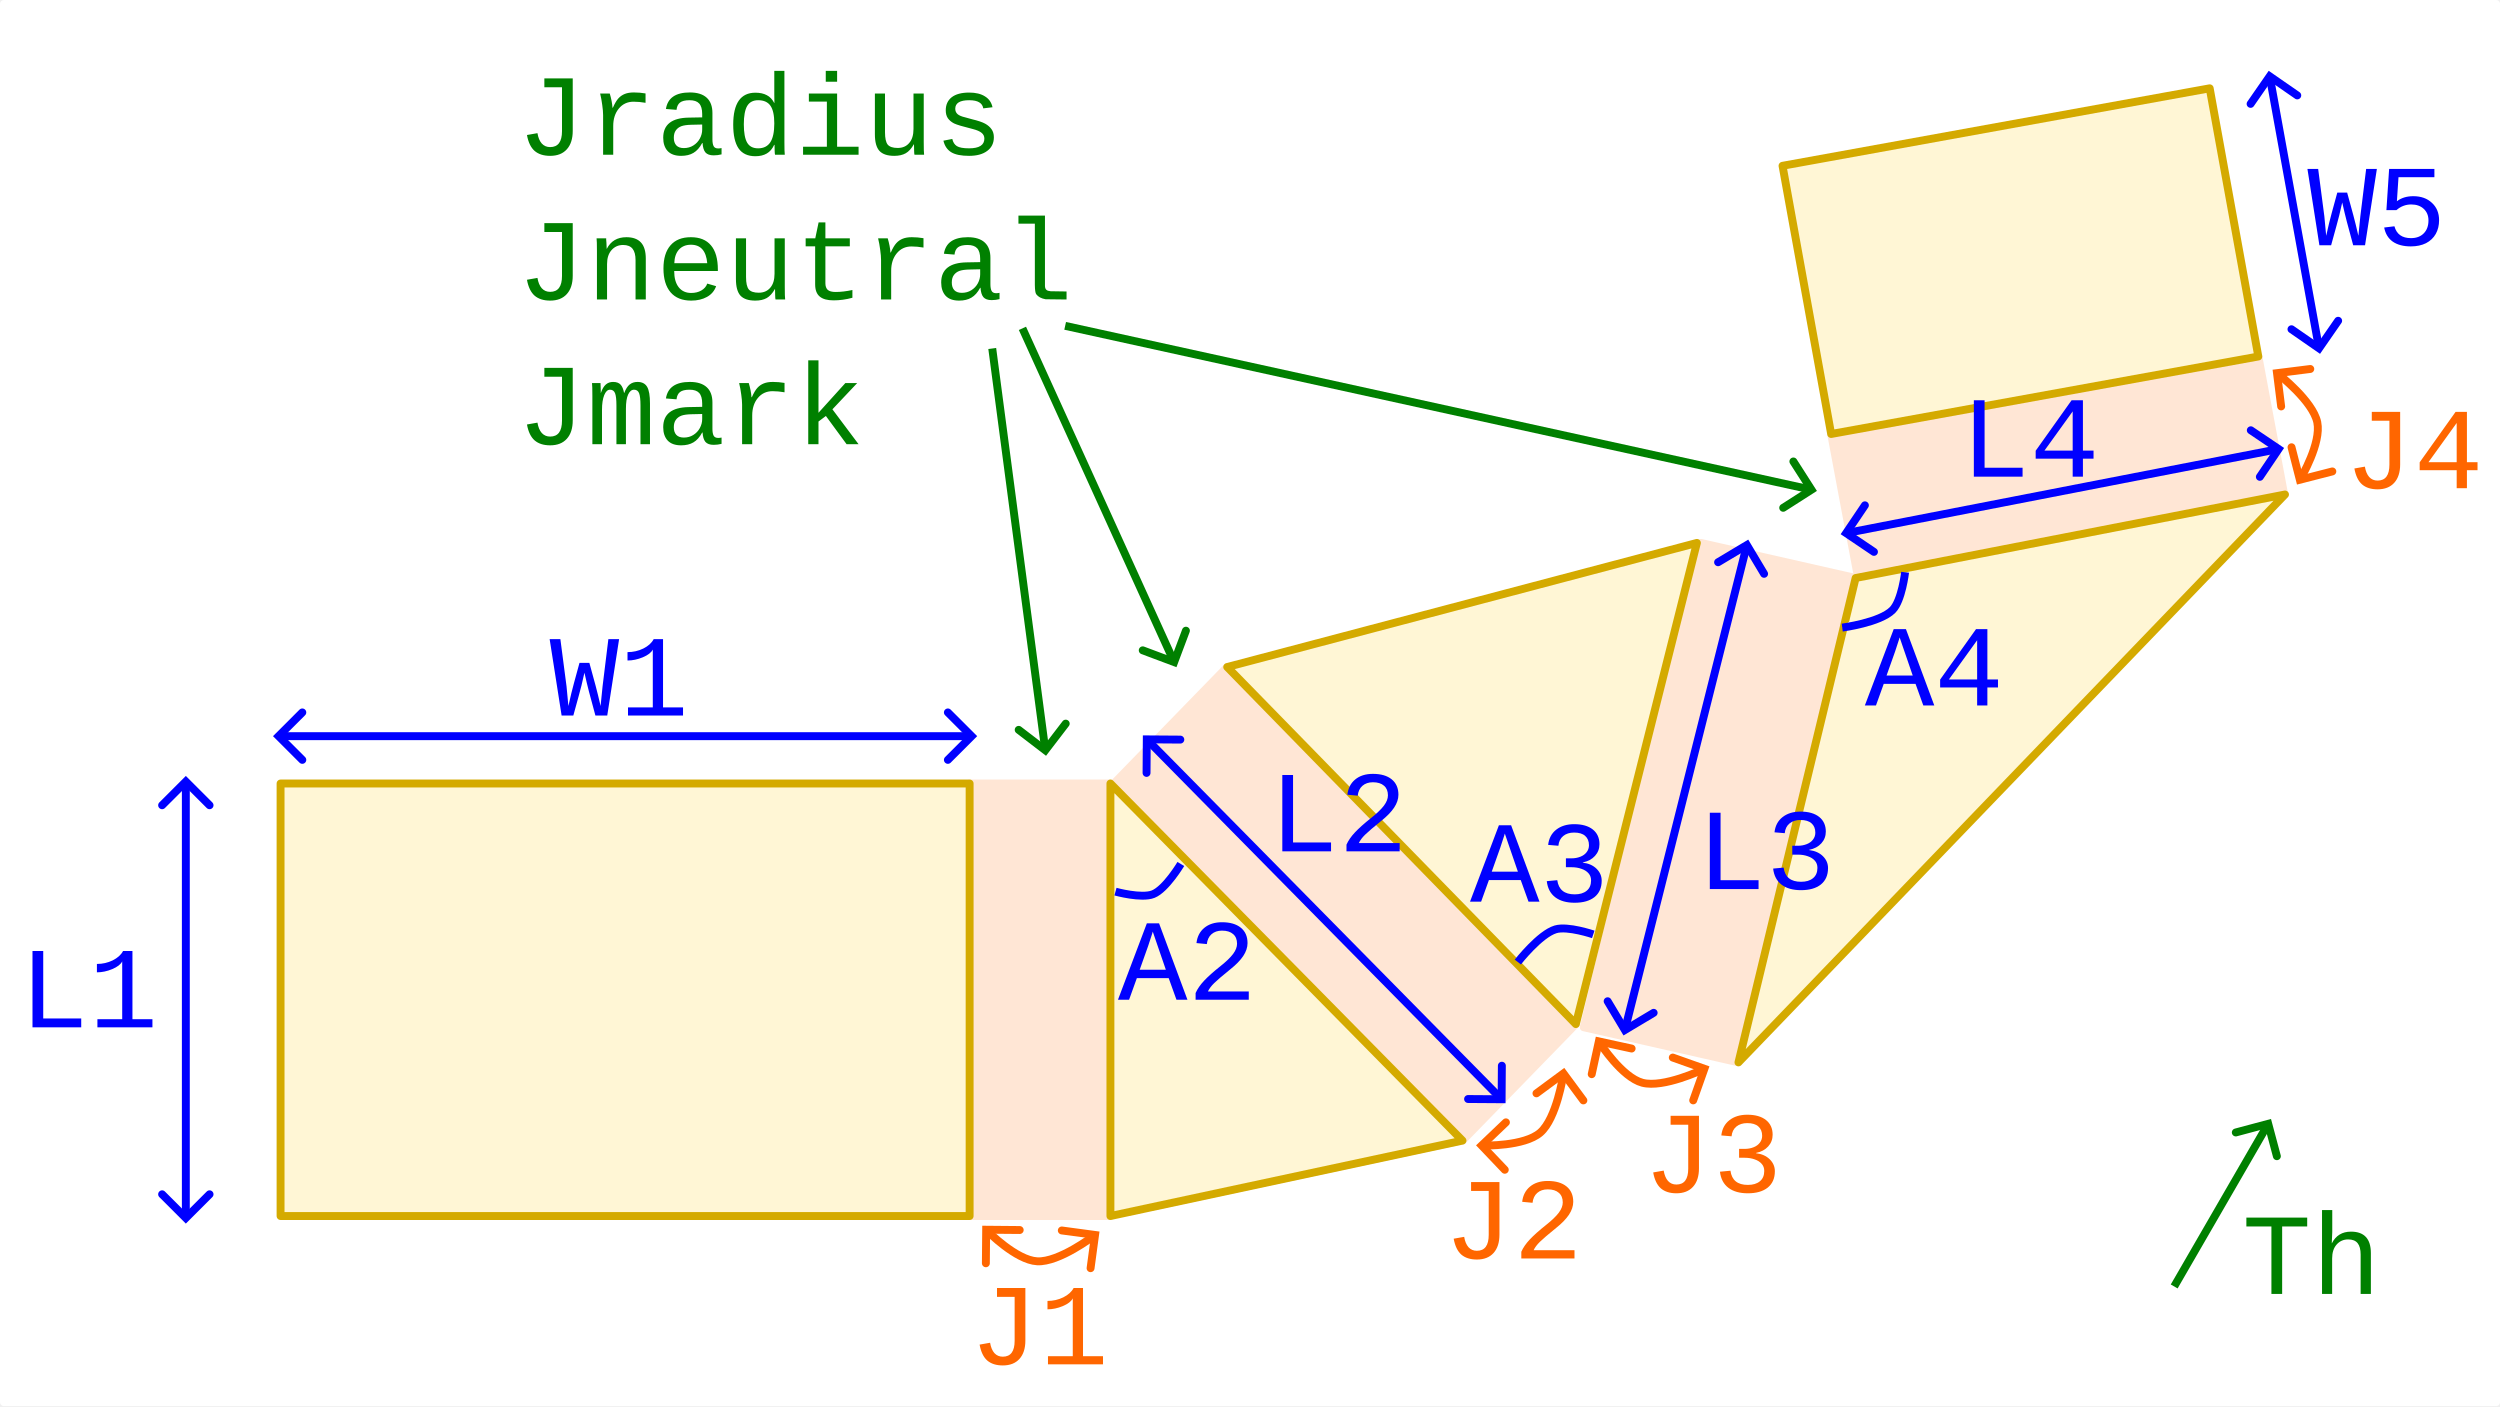
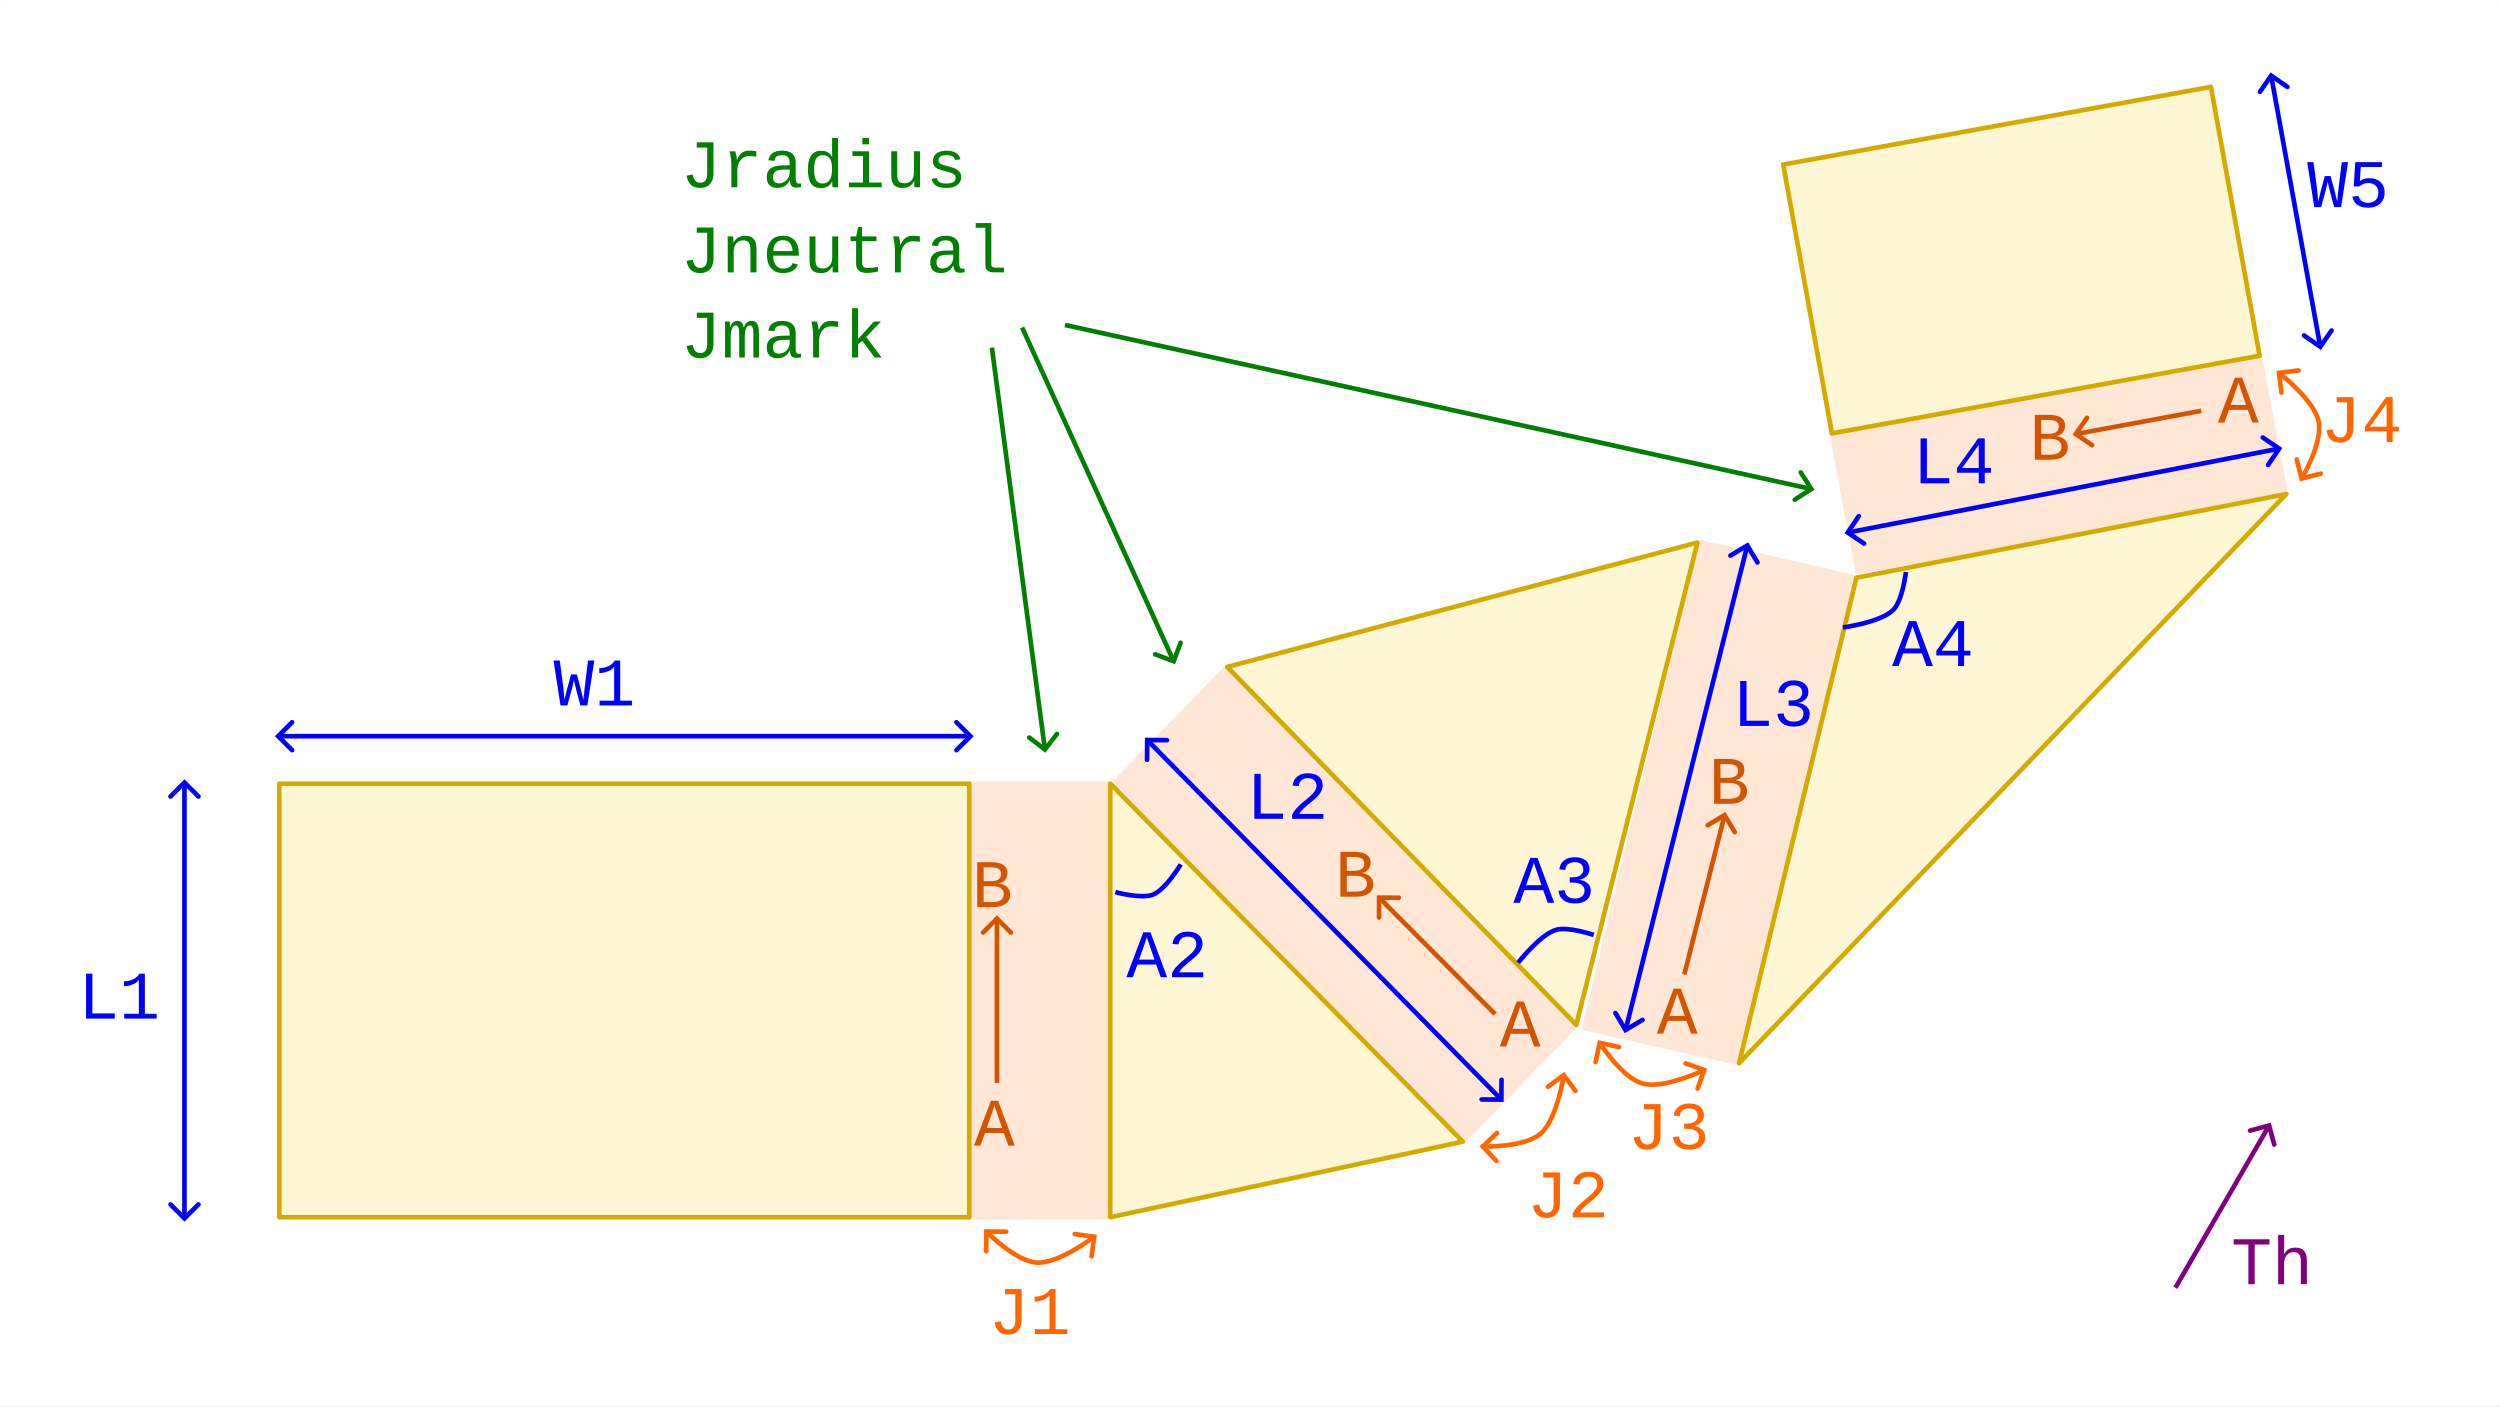
- <svg xmlns="http://www.w3.org/2000/svg" width="316.669" height="178.106" viewBox="0 0 83.785 47.124" version="1.1" id="svg1">
+ <svg xmlns="http://www.w3.org/2000/svg" width="538.304" height="302.761" viewBox="0 0 142.426 80.106" version="1.1" id="svg1">
  <defs id="defs1">
+     <rect x="350.471" y="400.024" width="40.092" height="37.39" id="rect26" />
+     <rect x="295.964" y="400.024" width="34.236" height="27.479" id="rect5" />
    <rect x="161.816" y="322.677" width="37.906" height="33.128" id="rect4" />
    <rect x="130.6" y="183.795" width="99.383" height="65.937" id="rect11" />
    <rect x="333.188" y="299.105" width="31.854" height="25.801" id="rect3" />
    <rect x="109.576" y="123.91" width="32.172" height="26.757" id="rect24" />
    <rect x="186.662" y="158.312" width="36.632" height="30.579" id="rect23" />
    <rect x="138.563" y="151.304" width="34.083" height="27.713" id="rect22" />
    <rect x="194.307" y="194.625" width="30.261" height="25.164" id="rect21" />
    <rect x="186.025" y="161.179" width="24.846" height="23.253" id="rect20" />
    <rect x="140.156" y="181.884" width="27.394" height="23.89" id="rect19" />
    <rect x="84.093" y="170.735" width="25.483" height="20.386" id="rect18" />
    <rect x="90.146" y="199.085" width="40.135" height="23.253" id="rect17" />
    <rect x="27.394" y="268.526" width="26.757" height="24.209" id="rect16" />
    <marker style="overflow:visible" id="marker9" refX="0" refY="0" orient="auto-start-reverse" markerWidth="1" markerHeight="1" viewBox="0 0 1 1" preserveAspectRatio="xMidYMid">
      <path style="fill:none;stroke:context-stroke;stroke-width:1;stroke-linecap:round" d="M 3,-3 0,0 3,3" transform="rotate(180,0.125,0)" id="path9" />
    </marker>
    <marker style="overflow:visible" id="marker8" refX="0" refY="0" orient="auto-start-reverse" markerWidth="1" markerHeight="1" viewBox="0 0 1 1" preserveAspectRatio="xMidYMid">
      <path style="fill:none;stroke:context-stroke;stroke-width:1;stroke-linecap:round" d="M 3,-3 0,0 3,3" transform="rotate(180,0.125,0)" id="path8" />
    </marker>
    <marker style="overflow:visible" id="ArrowWideRounded" refX="0" refY="0" orient="auto-start-reverse" markerWidth="1" markerHeight="1" viewBox="0 0 1 1" preserveAspectRatio="xMidYMid">
      <path style="fill:none;stroke:context-stroke;stroke-width:1;stroke-linecap:round" d="M 3,-3 0,0 3,3" transform="rotate(180,0.125,0)" id="path7" />
    </marker>
    <marker style="overflow:visible" id="marker8-7" refX="0" refY="0" orient="auto-start-reverse" markerWidth="1" markerHeight="1" viewBox="0 0 1 1" preserveAspectRatio="xMidYMid">
      <path style="fill:none;stroke:context-stroke;stroke-width:1;stroke-linecap:round" d="M 3,-3 0,0 3,3" transform="rotate(180,0.125,0)" id="path8-5" />
    </marker>
    <marker style="overflow:visible" id="marker8-7-1" refX="0" refY="0" orient="auto-start-reverse" markerWidth="1" markerHeight="1" viewBox="0 0 1 1" preserveAspectRatio="xMidYMid">
      <path style="fill:none;stroke:context-stroke;stroke-width:1;stroke-linecap:round" d="M 3,-3 0,0 3,3" transform="rotate(180,0.125,0)" id="path8-5-2" />
    </marker>
    <marker style="overflow:visible" id="marker8-7-0" refX="0" refY="0" orient="auto-start-reverse" markerWidth="1" markerHeight="1" viewBox="0 0 1 1" preserveAspectRatio="xMidYMid">
      <path style="fill:none;stroke:context-stroke;stroke-width:1;stroke-linecap:round" d="M 3,-3 0,0 3,3" transform="rotate(180,0.125,0)" id="path8-5-6" />
    </marker>
    <rect x="161.816" y="322.677" width="37.906" height="33.128" id="rect4-9" />
    <rect x="161.816" y="322.677" width="37.906" height="33.128" id="rect4-7" />
    <rect x="161.816" y="322.677" width="37.906" height="33.128" id="rect4-97" />
+     <marker style="overflow:visible" id="marker9-7" refX="0" refY="0" orient="auto-start-reverse" markerWidth="1" markerHeight="1" viewBox="0 0 1 1" preserveAspectRatio="xMidYMid">
+       <path style="fill:none;stroke:context-stroke;stroke-width:1;stroke-linecap:round" d="M 3,-3 0,0 3,3" transform="rotate(180,0.125,0)" id="path9-5" />
+     </marker>
+     <rect x="295.964" y="400.024" width="34.236" height="27.479" id="rect5-9" />
+     <rect x="350.471" y="400.024" width="40.092" height="37.39" id="rect26-9" />
+     <marker style="overflow:visible" id="marker9-7-6" refX="0" refY="0" orient="auto-start-reverse" markerWidth="1" markerHeight="1" viewBox="0 0 1 1" preserveAspectRatio="xMidYMid">
+       <path style="fill:none;stroke:context-stroke;stroke-width:1;stroke-linecap:round" d="M 3,-3 0,0 3,3" transform="rotate(180,0.125,0)" id="path9-5-1" />
+     </marker>
+     <rect x="295.964" y="400.024" width="34.236" height="27.479" id="rect5-9-0" />
+     <rect x="350.471" y="400.024" width="40.092" height="37.39" id="rect26-9-2" />
+     <marker style="overflow:visible" id="marker9-7-6-6" refX="0" refY="0" orient="auto-start-reverse" markerWidth="1" markerHeight="1" viewBox="0 0 1 1" preserveAspectRatio="xMidYMid">
+       <path style="fill:none;stroke:context-stroke;stroke-width:1;stroke-linecap:round" d="M 3,-3 0,0 3,3" transform="rotate(180,0.125,0)" id="path9-5-1-1" />
+     </marker>
+     <rect x="295.964" y="400.024" width="34.236" height="27.479" id="rect5-9-0-9" />
+     <rect x="350.471" y="400.024" width="40.092" height="37.39" id="rect26-9-2-0" />
  </defs>
-   <g id="layer1" transform="translate(-11.49824,-41.16452)">
-     <rect style="fill:#ffffff;stroke:#ffffff;stroke-width:0.265;stroke-linejoin:round;stroke-dasharray:none" id="rect25" width="83.521" height="46.859" x="11.631" y="41.297" />
-     <rect style="fill:#ffe6d5;stroke:#ffe6d5;stroke-width:0.265;stroke-linejoin:round" id="rect2-5-2-6-9" width="4.712" height="14.551" x="67.835" y="-75.924" transform="matrix(0.1840126,0.9829239,-0.9839086,0.1786724,0,0)" />
-     <rect style="fill:#ffe6d5;stroke:#ffe6d5;stroke-width:0.265;stroke-linejoin:round" id="rect2-5-2-6" width="5.317" height="16.701" x="80.55" y="42.739" transform="matrix(0.9752233,0.2212227,-0.2351771,0.9719525,0,0)" />
-     <rect style="fill:#ffe6d5;stroke:#ffe6d5;stroke-width:0.265;stroke-linejoin:round" id="rect2-5-2" width="5.448" height="16.725" x="-12.17" y="82.041" transform="matrix(0.6972995,-0.7167799,0.6986096,0.7155031,0,0)" />
-     <rect style="fill:#ffe6d5;stroke:#ffe6d5;stroke-width:0.265;stroke-linejoin:round" id="rect2-5" width="4.72" height="14.496" x="43.994" y="67.423" />
-     <rect style="fill:#fff6d5;stroke:#d4aa00;stroke-width:0.265;stroke-linejoin:round" id="rect2" width="23.093" height="14.496" x="20.901" y="67.423" />
-     <path style="fill:#fff6d5;stroke:#d4aa00;stroke-width:0.265;stroke-linejoin:round" d="M 48.713,67.423 V 81.919 l 11.799,-2.528 z" id="path2" />
-     <path style="fill:#fff6d5;stroke:#d4aa00;stroke-width:0.265;stroke-linejoin:round" d="m 52.627,63.519 11.684,11.967 4.057,-16.126 z" id="path2-7" />
-     <path style="fill:#fff6d5;stroke:#d4aa00;stroke-width:0.265;stroke-linejoin:round" d="M 73.688,60.536 69.761,76.769 88.078,57.737 Z" id="path2-7-6" />
-     <rect style="fill:#fff6d5;stroke:#d4aa00;stroke-width:0.265;stroke-linejoin:round" id="rect2-3" width="14.55" height="9.135" x="61.759" y="58.685" transform="matrix(0.9839444,-0.1784754,0.1784178,0.9839548,0,0)" />
-     <path style="fill:#fff6d5;stroke:#0000ff;stroke-width:0.265;stroke-linejoin:round;stroke-dasharray:none;marker-start:url(#ArrowWideRounded);marker-end:url(#marker9)" d="M 17.726,67.423 V 81.919" id="path1" />
-     <path style="fill:#fff6d5;stroke:#0000ff;stroke-width:0.265;stroke-linejoin:round;stroke-dasharray:none;marker-start:url(#ArrowWideRounded);marker-end:url(#marker8)" d="M 20.901,65.836 H 43.994" id="path6" />
-     <path style="fill:#fff6d5;stroke:#0000ff;stroke-width:0.265;stroke-linejoin:round;stroke-dasharray:none;marker-start:url(#marker8);marker-end:url(#marker8)" d="M 49.978,65.991 61.777,77.958" id="path10" />
-     <path style="fill:#fff6d5;stroke:#0000ff;stroke-width:0.265;stroke-linejoin:round;stroke-dasharray:none" d="m 48.882,71.047 c 0,0 0.872,0.241 1.264,0.084 0.425,-0.17 0.927,-1.011 0.927,-1.011" id="path11" />
-     <path style="fill:#fff6d5;stroke:#0000ff;stroke-width:0.265;stroke-linejoin:round;stroke-dasharray:none;marker-start:url(#marker8);marker-end:url(#marker8)" d="m 65.97,75.621 4.057,-16.126" id="path12" />
-     <path style="fill:#fff6d5;stroke:#0000ff;stroke-width:0.265;stroke-linejoin:round;stroke-dasharray:none" d="m 62.367,73.407 c 0,0 0.73,-0.936 1.264,-1.096 0.407,-0.122 1.264,0.169 1.264,0.169" id="path13" />
-     <path style="fill:#fff6d5;stroke:#0000ff;stroke-width:0.265;stroke-linejoin:round;stroke-dasharray:none;marker-start:url(#marker8);marker-end:url(#marker8)" d="M 73.435,59.019 87.799,56.226" id="path14" />
-     <path style="fill:#fff6d5;stroke:#0000ff;stroke-width:0.265;stroke-linejoin:round;stroke-dasharray:none" d="m 73.239,62.198 c 0,0 1.268,-0.166 1.686,-0.59 0.312,-0.316 0.421,-1.264 0.421,-1.264" id="path15" />
-     <path style="fill:#fff6d5;stroke:#0000ff;stroke-width:0.265;stroke-linejoin:round;stroke-dasharray:none;marker-start:url(#marker8);marker-end:url(#marker8)" d="m 87.577,43.787 1.63,8.987" id="path16" />
-     <text xml:space="preserve" transform="matrix(0.2645833,0,0,0.2645833,4.888195,1.09563)" id="text16" style="font-size:14.667px;line-height:normal;font-family:'Liberation Mono';-inkscape-font-specification:'Liberation Mono';text-decoration-color:#000000;white-space:pre;shape-inside:url(#rect16);fill:#0000ff;stroke-width:1;-inkscape-stroke:none;stop-color:#000000">
+   <g id="layer1" transform="translate(-8.160955,-21.37918)">
+     <rect style="fill:#ffffff;stroke:#ffffff;stroke-width:0.265;stroke-linejoin:round;stroke-dasharray:none" id="rect25" width="142.162" height="79.841" x="8.293" y="21.511" />
+     <rect style="fill:#ffe6d5;stroke:#ffe6d5;stroke-width:0.265;stroke-linejoin:round" id="rect2-5-2-6-9" width="8.028" height="24.768" x="65.455" y="-126.908" transform="matrix(0.1838316,0.9829578,-0.9838766,0.1788486,0,0)" />
+     <rect style="fill:#ffe6d5;stroke:#ffe6d5;stroke-width:0.265;stroke-linejoin:round" id="rect2-5-2-6" width="9.051" height="28.454" x="114.451" y="27.72" transform="matrix(0.9751747,0.2214371,-0.2349509,0.9720072,0,0)" />
+     <rect style="fill:#ffe6d5;stroke:#ffe6d5;stroke-width:0.265;stroke-linejoin:round" id="rect2-5-2" width="9.279" height="28.483" x="5.159" y="97.405" transform="matrix(0.6969345,-0.7171348,0.6982451,0.7158587,0,0)" />
+     <rect style="fill:#ffe6d5;stroke:#ffe6d5;stroke-width:0.265;stroke-linejoin:round" id="rect2-5" width="8.033" height="24.699" x="63.379" y="66.027" />
+     <rect style="fill:#fff6d5;stroke:#d4aa00;stroke-width:0.265;stroke-linejoin:round" id="rect2" width="39.306" height="24.699" x="24.073" y="66.027" />
+     <path style="fill:#fff6d5;stroke:#d4aa00;stroke-width:0.265;stroke-linejoin:round" d="M 71.412,66.027 V 90.726 L 91.496,86.418 Z" id="path2" />
+     <path style="fill:#fff6d5;stroke:#d4aa00;stroke-width:0.265;stroke-linejoin:round" d="M 78.074,59.374 97.962,79.764 104.867,52.288 Z" id="path2-7" />
+     <path style="fill:#fff6d5;stroke:#d4aa00;stroke-width:0.265;stroke-linejoin:round" d="M 113.923,54.292 107.237,81.95 138.416,49.524 Z" id="path2-7-6" />
+     <rect style="fill:#fff6d5;stroke:#d4aa00;stroke-width:0.265;stroke-linejoin:round" id="rect2-3" width="24.767" height="15.565" x="102.512" y="49.866" transform="matrix(0.9839124,-0.1786515,0.1782419,0.9839867,0,0)" />
+     <path style="fill:#fff6d5;stroke:#0000ff;stroke-width:0.265;stroke-linejoin:round;stroke-dasharray:none;marker-start:url(#ArrowWideRounded);marker-end:url(#marker9)" d="M 18.669,66.027 V 90.726" id="path1" />
+     <path style="fill:#fff6d5;stroke:#0000ff;stroke-width:0.265;stroke-linejoin:round;stroke-dasharray:none;marker-start:url(#ArrowWideRounded);marker-end:url(#marker8)" d="M 24.073,63.322 H 63.379" id="path6" />
+     <path style="fill:#fff6d5;stroke:#0000ff;stroke-width:0.265;stroke-linejoin:round;stroke-dasharray:none;marker-start:url(#marker8);marker-end:url(#marker8)" d="M 73.564,63.586 93.648,83.977" id="path10" />
+     <path style="fill:#fff6d5;stroke:#0000ff;stroke-width:0.265;stroke-linejoin:round;stroke-dasharray:none" d="m 71.699,72.202 c 0,0 1.485,0.411 2.152,0.144 0.723,-0.29 1.578,-1.723 1.578,-1.723" id="path11" />
+     <path style="fill:#fff6d5;stroke:#0000ff;stroke-width:0.265;stroke-linejoin:round;stroke-dasharray:none;marker-start:url(#marker8);marker-end:url(#marker8)" d="M 100.786,79.995 107.691,52.519" id="path12" />
+     <path style="fill:#fff6d5;stroke:#0000ff;stroke-width:0.265;stroke-linejoin:round;stroke-dasharray:none" d="m 94.652,76.223 c 0,0 1.242,-1.594 2.152,-1.867 0.693,-0.208 2.152,0.287 2.152,0.287" id="path13" />
+     <path style="fill:#fff6d5;stroke:#0000ff;stroke-width:0.265;stroke-linejoin:round;stroke-dasharray:none;marker-start:url(#marker8);marker-end:url(#marker8)" d="m 113.492,51.707 24.448,-4.759" id="path14" />
+     <path style="fill:#fff6d5;stroke:#0000ff;stroke-width:0.265;stroke-linejoin:round;stroke-dasharray:none" d="m 113.157,57.124 c 0,0 2.158,-0.283 2.869,-1.005 0.531,-0.539 0.717,-2.154 0.717,-2.154" id="path15" />
+     <path style="fill:#fff6d5;stroke:#0000ff;stroke-width:0.265;stroke-linejoin:round;stroke-dasharray:none;marker-start:url(#marker8);marker-end:url(#marker8)" d="m 137.563,25.755 2.774,15.313" id="path16" />
+     <text xml:space="preserve" transform="matrix(0.2645833,0,0,0.2645833,5.36495,4.909673)" id="text16" style="font-size:14.667px;line-height:normal;font-family:'Liberation Mono';-inkscape-font-specification:'Liberation Mono';text-decoration-color:#000000;white-space:pre;shape-inside:url(#rect16);display:inline;fill:#0000ff;stroke-width:1;-inkscape-stroke:none;stop-color:#000000">
      <tspan x="27.395" y="281.575" id="tspan2">L1</tspan>
    </text>
-     <text xml:space="preserve" transform="matrix(0.2645833,0,0,0.2645833,6.068105,9.017878)" id="text17" style="font-size:14.667px;line-height:normal;font-family:'Liberation Mono';-inkscape-font-specification:'Liberation Mono';text-decoration-color:#000000;white-space:pre;shape-inside:url(#rect17);fill:#0000ff;stroke-width:1;-inkscape-stroke:none;stop-color:#000000">
+     <text xml:space="preserve" transform="matrix(0.2645833,0,0,0.2645833,15.84159,5.442213)" id="text17" style="font-size:14.667px;line-height:normal;font-family:'Liberation Mono';-inkscape-font-specification:'Liberation Mono';text-decoration-color:#000000;white-space:pre;shape-inside:url(#rect17);display:inline;fill:#0000ff;stroke-width:1;-inkscape-stroke:none;stop-color:#000000">
      <tspan x="90.146" y="212.134" id="tspan3">W1</tspan>
    </text>
-     <text xml:space="preserve" transform="matrix(0.2645833,0,0,0.2645833,26.71652,26.04228)" id="text18" style="font-size:14.667px;line-height:normal;font-family:'Liberation Mono';-inkscape-font-specification:'Liberation Mono';text-decoration-color:#000000;white-space:pre;shape-inside:url(#rect18);fill:#0000ff;stroke-width:1;-inkscape-stroke:none;stop-color:#000000">
-       <tspan x="84.094" y="183.784" id="tspan5">A2</tspan>
+     <text xml:space="preserve" transform="matrix(0.2645833,0,0,0.2645833,50.07753,28.42606)" id="text18" style="font-size:14.667px;line-height:normal;font-family:'Liberation Mono';-inkscape-font-specification:'Liberation Mono';text-decoration-color:#000000;white-space:pre;shape-inside:url(#rect18);display:inline;fill:#0000ff;stroke-width:1;-inkscape-stroke:none;stop-color:#000000">
+       <tspan x="84.094" y="183.784" id="tspan4">A2</tspan>
    </text>
-     <text xml:space="preserve" transform="matrix(0.2645833,0,0,0.2645833,16.94012,18.12004)" id="text19" style="font-size:14.667px;line-height:normal;font-family:'Liberation Mono';-inkscape-font-specification:'Liberation Mono';text-decoration-color:#000000;white-space:pre;shape-inside:url(#rect19);fill:#0000ff;stroke-width:1;-inkscape-stroke:none;stop-color:#000000">
-       <tspan x="140.156" y="194.935" id="tspan6">L2</tspan>
+     <text xml:space="preserve" transform="matrix(0.2645833,0,0,0.2645833,42.08897,16.45139)" id="text19" style="font-size:14.667px;line-height:normal;font-family:'Liberation Mono';-inkscape-font-specification:'Liberation Mono';text-decoration-color:#000000;white-space:pre;shape-inside:url(#rect19);display:inline;fill:#0000ff;stroke-width:1;-inkscape-stroke:none;stop-color:#000000">
+       <tspan x="140.156" y="194.935" id="tspan5">L2</tspan>
    </text>
-     <text xml:space="preserve" transform="matrix(0.2645833,0,0,0.2645833,11.54626,25.28377)" id="text20" style="font-size:14.667px;line-height:normal;font-family:'Liberation Mono';-inkscape-font-specification:'Liberation Mono';text-decoration-color:#000000;white-space:pre;shape-inside:url(#rect20);fill:#0000ff;stroke-width:1;-inkscape-stroke:none;stop-color:#000000">
-       <tspan x="186.025" y="174.23" id="tspan7">A3</tspan>
+     <text xml:space="preserve" transform="matrix(0.2645833,0,0,0.2645833,45.15751,26.71403)" id="text20" style="font-size:14.667px;line-height:normal;font-family:'Liberation Mono';-inkscape-font-specification:'Liberation Mono';text-decoration-color:#000000;white-space:pre;shape-inside:url(#rect20);display:inline;fill:#0000ff;stroke-width:1;-inkscape-stroke:none;stop-color:#000000">
+       <tspan x="186.025" y="174.23" id="tspan6">A3</tspan>
    </text>
-     <text xml:space="preserve" transform="matrix(0.2645833,0,0,0.2645833,16.94012,16.01305)" id="text21" style="font-size:14.667px;line-height:normal;font-family:'Liberation Mono';-inkscape-font-specification:'Liberation Mono';text-decoration-color:#000000;white-space:pre;shape-inside:url(#rect21);fill:#0000ff;stroke-width:1;-inkscape-stroke:none;stop-color:#000000">
-       <tspan x="194.307" y="207.675" id="tspan8">L3</tspan>
+     <text xml:space="preserve" transform="matrix(0.2645833,0,0,0.2645833,55.43812,7.789025)" id="text21" style="font-size:14.667px;line-height:normal;font-family:'Liberation Mono';-inkscape-font-specification:'Liberation Mono';text-decoration-color:#000000;white-space:pre;shape-inside:url(#rect21);display:inline;fill:#0000ff;stroke-width:1;-inkscape-stroke:none;stop-color:#000000">
+       <tspan x="194.307" y="207.675" id="tspan7">L3</tspan>
    </text>
-     <text xml:space="preserve" transform="matrix(0.2645833,0,0,0.2645833,37.3357,21.32265)" id="text22" style="font-size:14.667px;line-height:normal;font-family:'Liberation Mono';-inkscape-font-specification:'Liberation Mono';text-decoration-color:#000000;white-space:pre;shape-inside:url(#rect22);fill:#0000ff;stroke-width:1;-inkscape-stroke:none;stop-color:#000000">
-       <tspan x="138.562" y="164.355" id="tspan9">A4</tspan>
+     <text xml:space="preserve" transform="matrix(0.2645833,0,0,0.2645833,79.29017,15.83996)" id="text22" style="font-size:14.667px;line-height:normal;font-family:'Liberation Mono';-inkscape-font-specification:'Liberation Mono';text-decoration-color:#000000;white-space:pre;shape-inside:url(#rect22);display:inline;fill:#0000ff;stroke-width:1;-inkscape-stroke:none;stop-color:#000000">
+       <tspan x="138.562" y="164.355" id="tspan8">A4</tspan>
    </text>
-     <text xml:space="preserve" transform="matrix(0.2645833,0,0,0.2645833,27.81215,11.79909)" id="text23" style="font-size:14.667px;line-height:normal;font-family:'Liberation Mono';-inkscape-font-specification:'Liberation Mono';text-decoration-color:#000000;white-space:pre;shape-inside:url(#rect23);fill:#0000ff;stroke-width:1;-inkscape-stroke:none;stop-color:#000000">
-       <tspan x="186.662" y="171.363" id="tspan10">L4</tspan>
+     <text xml:space="preserve" transform="matrix(0.2645833,0,0,0.2645833,67.7404,3.575062)" id="text23" style="font-size:14.667px;line-height:normal;font-family:'Liberation Mono';-inkscape-font-specification:'Liberation Mono';text-decoration-color:#000000;white-space:pre;shape-inside:url(#rect23);display:inline;fill:#0000ff;stroke-width:1;-inkscape-stroke:none;stop-color:#000000">
+       <tspan x="186.662" y="171.363" id="tspan9">L4</tspan>
    </text>
-     <text xml:space="preserve" transform="matrix(0.2645833,0,0,0.2645833,59.83825,13.14756)" id="text24" style="font-size:14.667px;line-height:normal;font-family:'Liberation Mono';-inkscape-font-specification:'Liberation Mono';text-decoration-color:#000000;white-space:pre;shape-inside:url(#rect24);fill:#0000ff;stroke-width:1;-inkscape-stroke:none;stop-color:#000000">
-       <tspan x="109.576" y="136.96" id="tspan11">W5</tspan>
+     <text xml:space="preserve" transform="matrix(0.2645833,0,0,0.2645833,110.6127,-3.062121)" id="text24" style="font-size:14.667px;line-height:normal;font-family:'Liberation Mono';-inkscape-font-specification:'Liberation Mono';text-decoration-color:#000000;white-space:pre;shape-inside:url(#rect24);display:inline;fill:#0000ff;stroke-width:1;-inkscape-stroke:none;stop-color:#000000">
+       <tspan x="109.576" y="136.96" id="tspan10">W5</tspan>
    </text>
-     <path style="fill:#ffffff;stroke:#008000;stroke-width:0.265;stroke-linejoin:round;marker-end:url(#marker8)" d="m 84.364,84.279 3.118,-5.394" id="path3" />
-     <text xml:space="preserve" transform="matrix(0.2645833,0,0,0.2645833,-1.517026,1.938422)" id="text3" style="font-size:14.667px;line-height:normal;font-family:'Liberation Mono';-inkscape-font-specification:'Liberation Mono';text-decoration-color:#000000;white-space:pre;shape-inside:url(#rect3);fill:#008000;stroke-width:1;-inkscape-stroke:none;stop-color:#000000">
-       <tspan x="333.188" y="312.156" id="tspan12">Th</tspan>
+     <path style="fill:#ffffff;stroke:#800080;stroke-width:0.265;stroke-linejoin:round;marker-end:url(#marker8)" d="m 132.093,94.747 5.308,-9.19" id="path3" />
+     <text xml:space="preserve" transform="matrix(0.2645833,0,0,0.2645833,47.11202,11.95028)" id="text3" style="font-size:14.667px;line-height:normal;font-family:'Liberation Mono';-inkscape-font-specification:'Liberation Mono';text-decoration-color:#000000;white-space:pre;shape-inside:url(#rect3);display:inline;fill:#800080;stroke-width:1;-inkscape-stroke:none;stop-color:#000000">
+       <tspan x="333.188" y="312.156" id="tspan11">Th</tspan>
    </text>
-     <text xml:space="preserve" transform="matrix(0.2645833,0,0,0.2645833,-5.730988,-5.730988)" id="text11" style="font-size:14.667px;line-height:normal;font-family:'Liberation Mono';-inkscape-font-specification:'Liberation Mono';text-decoration-color:#000000;white-space:pre;shape-inside:url(#rect11);fill:#008000;stroke-width:1;-inkscape-stroke:none;stop-color:#000000">
-       <tspan x="130.6" y="196.845" id="tspan13">Jradius
+     <text xml:space="preserve" transform="matrix(0.2645833,0,0,0.2645833,12.38571,-20.03365)" id="text11" style="font-size:14.667px;line-height:normal;font-family:'Liberation Mono';-inkscape-font-specification:'Liberation Mono';text-decoration-color:#000000;white-space:pre;shape-inside:url(#rect11);display:inline;fill:#008000;stroke-width:1;-inkscape-stroke:none;stop-color:#000000">
+       <tspan x="130.6" y="196.845" id="tspan12">Jradius
</tspan>
-       <tspan x="130.6" y="215.178" id="tspan14">Jneutral
+       <tspan x="130.6" y="215.178" id="tspan13">Jneutral
</tspan>
-       <tspan x="130.6" y="233.512" id="tspan15">Jmark</tspan>
+       <tspan x="130.6" y="233.512" id="tspan22">Jmark</tspan>
    </text>
-     <path style="fill:#008000;stroke:#008000;stroke-width:0.265;stroke-linejoin:round;marker-end:url(#marker8)" d="m 44.752,52.843 1.77,13.4" id="path17" />
-     <path style="fill:#008000;stroke:#008000;stroke-width:0.265;stroke-linejoin:round;marker-end:url(#marker8)" d="m 45.764,52.169 5.057,11.125" id="path18" />
-     <path style="fill:#008000;stroke:#008000;stroke-width:0.265;stroke-linejoin:round;marker-end:url(#ArrowWideRounded)" d="m 47.196,52.085 24.947,5.478" id="path19" />
-     <path style="fill:#ffffff;stroke:#ff6600;stroke-width:0.265;stroke-linejoin:round;marker-start:url(#marker8);marker-end:url(#marker8)" d="m 44.595,82.425 c 0,0 0.956,0.973 1.664,1.011 0.728,0.04 1.886,-0.843 1.886,-0.843" id="path4" />
-     <text xml:space="preserve" transform="matrix(0.2645833,0,0,0.2645833,1.179909,-1.938422)" id="text4" style="font-size:14.667px;line-height:normal;font-family:'Liberation Mono';-inkscape-font-specification:'Liberation Mono';text-decoration-color:#000000;white-space:pre;shape-inside:url(#rect4);fill:#ff6600;stroke-width:1;-inkscape-stroke:none;stop-color:#000000">
-       <tspan x="161.816" y="335.726" id="tspan16">J1</tspan>
+     <path style="fill:#008000;stroke:#008000;stroke-width:0.265;stroke-linejoin:round;marker-end:url(#marker8)" d="m 64.67,41.185 3.013,22.832" id="path17" />
+     <path style="fill:#008000;stroke:#008000;stroke-width:0.265;stroke-linejoin:round;marker-end:url(#marker8)" d="M 66.392,40.036 74.999,58.991" id="path18" />
+     <path style="fill:#008000;stroke:#008000;stroke-width:0.265;stroke-linejoin:round;marker-end:url(#ArrowWideRounded)" d="m 68.83,39.892 42.462,9.334" id="path19" />
+     <path style="fill:#ffffff;stroke:#ff6600;stroke-width:0.265;stroke-linejoin:round;marker-start:url(#marker8);marker-end:url(#marker8)" d="m 64.403,91.588 c 0,0 1.627,1.657 2.833,1.723 1.238,0.067 3.211,-1.436 3.211,-1.436" id="path4" />
+     <text xml:space="preserve" transform="matrix(0.2645833,0,0,0.2645833,21.68039,8.550195)" id="text4" style="font-size:14.667px;line-height:normal;font-family:'Liberation Mono';-inkscape-font-specification:'Liberation Mono';text-decoration-color:#000000;white-space:pre;shape-inside:url(#rect4);display:inline;fill:#ff6600;stroke-width:1;-inkscape-stroke:none;stop-color:#000000">
+       <tspan x="161.816" y="335.726" id="tspan23">J1</tspan>
    </text>
-     <path style="fill:none;stroke:#ff6600;stroke-width:0.265;stroke-linejoin:round;marker-start:url(#marker8-7);marker-end:url(#marker8-7)" d="m 61.22,79.556 c 0,0 1.363,0.033 1.899,-0.433 0.55,-0.478 0.767,-1.918 0.767,-1.918" id="path4-6" />
-     <path style="fill:none;stroke:#ff6600;stroke-width:0.265;stroke-linejoin:round;marker-start:url(#marker8-7-1);marker-end:url(#marker8-7-1)" d="m 65.118,76.122 c 0,0 0.737,1.147 1.423,1.33 0.704,0.187 2.019,-0.44 2.019,-0.44" id="path4-6-9" />
-     <path style="fill:none;stroke:#ff6600;stroke-width:0.265;stroke-linejoin:round;marker-start:url(#marker8-7-0);marker-end:url(#marker8-7-0)" d="m 88.609,57.186 c 0,0 0.695,-1.173 0.551,-1.868 -0.148,-0.713 -1.298,-1.607 -1.298,-1.607" id="path4-6-1" />
-     <text xml:space="preserve" transform="matrix(0.2645833,0,0,0.2645833,17.06837,-5.487735)" id="text4-0" style="font-size:14.667px;line-height:normal;font-family:'Liberation Mono';-inkscape-font-specification:'Liberation Mono';text-decoration-color:#000000;white-space:pre;shape-inside:url(#rect4-9);display:inline;fill:#ff6600;stroke-width:1;-inkscape-stroke:none;stop-color:#000000">
-       <tspan x="161.816" y="335.726" id="tspan17">J2</tspan>
+     <path style="fill:none;stroke:#ff6600;stroke-width:0.265;stroke-linejoin:round;marker-start:url(#marker8-7);marker-end:url(#marker8-7)" d="m 92.701,86.699 c 0,0 2.32,0.056 3.232,-0.737 0.936,-0.815 1.306,-3.268 1.306,-3.268" id="path4-6" />
+     <path style="fill:none;stroke:#ff6600;stroke-width:0.265;stroke-linejoin:round;marker-start:url(#marker8-7-1);marker-end:url(#marker8-7-1)" d="m 99.335,80.848 c 0,0 1.254,1.955 2.421,2.266 1.199,0.319 3.436,-0.749 3.436,-0.749" id="path4-6-9" />
+     <path style="fill:none;stroke:#ff6600;stroke-width:0.265;stroke-linejoin:round;marker-start:url(#marker8-7-0);marker-end:url(#marker8-7-0)" d="m 139.319,48.584 c 0,0 1.184,-1.999 0.938,-3.183 -0.252,-1.216 -2.21,-2.738 -2.21,-2.738" id="path4-6-1" />
+     <text xml:space="preserve" transform="matrix(0.2645833,0,0,0.2645833,52.34827,1.901972)" id="text4-0" style="font-size:14.667px;line-height:normal;font-family:'Liberation Mono';-inkscape-font-specification:'Liberation Mono';text-decoration-color:#000000;white-space:pre;shape-inside:url(#rect4-9);display:inline;fill:#ff6600;stroke-width:1;-inkscape-stroke:none;stop-color:#000000">
+       <tspan x="161.816" y="335.726" id="tspan24">J2</tspan>
    </text>
-     <text xml:space="preserve" transform="matrix(0.2645833,0,0,0.2645833,23.75488,-7.708053)" id="text4-9" style="font-size:14.667px;line-height:normal;font-family:'Liberation Mono';-inkscape-font-specification:'Liberation Mono';text-decoration-color:#000000;white-space:pre;shape-inside:url(#rect4-7);display:inline;fill:#ff6600;stroke-width:1;-inkscape-stroke:none;stop-color:#000000">
-       <tspan x="161.816" y="335.726" id="tspan18">J3</tspan>
+     <text xml:space="preserve" transform="matrix(0.2645833,0,0,0.2645833,58.08126,-1.986989)" id="text4-9" style="font-size:14.667px;line-height:normal;font-family:'Liberation Mono';-inkscape-font-specification:'Liberation Mono';text-decoration-color:#000000;white-space:pre;shape-inside:url(#rect4-7);display:inline;fill:#ff6600;stroke-width:1;-inkscape-stroke:none;stop-color:#000000">
+       <tspan x="161.816" y="335.726" id="tspan25">J3</tspan>
    </text>
-     <text xml:space="preserve" transform="matrix(0.2645833,0,0,0.2645833,47.25476,-31.30067)" id="text4-6" style="font-size:14.667px;line-height:normal;font-family:'Liberation Mono';-inkscape-font-specification:'Liberation Mono';text-decoration-color:#000000;white-space:pre;shape-inside:url(#rect4-97);display:inline;fill:#ff6600;stroke-width:1;-inkscape-stroke:none;stop-color:#000000">
-       <tspan x="161.816" y="335.726" id="tspan19">J4</tspan>
+     <text xml:space="preserve" transform="matrix(0.2645833,0,0,0.2645833,97.55244,-42.26604)" id="text4-6" style="font-size:14.667px;line-height:normal;font-family:'Liberation Mono';-inkscape-font-specification:'Liberation Mono';text-decoration-color:#000000;white-space:pre;shape-inside:url(#rect4-97);display:inline;fill:#ff6600;stroke-width:1;-inkscape-stroke:none;stop-color:#000000">
+       <tspan x="161.816" y="335.726" id="tspan27">J4</tspan>
+     </text>
+     <path style="fill:#800080;stroke:#d45500;stroke-width:0.265;stroke-linejoin:round;marker-end:url(#marker9)" d="M 64.958,83.075 V 73.778" id="path5" />
+     <text xml:space="preserve" transform="matrix(0.2645833,0,0,0.2645833,-14.66023,-22.64588)" id="text5" style="font-size:14.667px;line-height:normal;font-family:'Liberation Mono';-inkscape-font-specification:'Liberation Mono';text-decoration-color:#000000;white-space:pre;shape-inside:url(#rect5);display:inline;fill:#d45500;stroke-width:1;-inkscape-stroke:none;stop-color:#000000">
+       <tspan x="295.963" y="413.074" id="tspan28">A</tspan>
+     </text>
+     <text xml:space="preserve" transform="matrix(0.2645833,0,0,0.2645833,-29.20126,-36.2334)" id="text25" style="font-size:14.667px;line-height:normal;font-family:'Liberation Mono';-inkscape-font-specification:'Liberation Mono';text-decoration-color:#000000;white-space:pre;shape-inside:url(#rect26);display:inline;fill:#d45500;stroke-width:1;-inkscape-stroke:none;stop-color:#000000">
+       <tspan x="350.471" y="413.074" id="tspan29">B</tspan>
+     </text>
+     <path style="fill:#800080;stroke:#d45500;stroke-width:0.265;stroke-linejoin:round;marker-end:url(#marker9-7)" d="m 93.336,79.153 -6.561,-6.586" id="path5-5" />
+     <text xml:space="preserve" transform="matrix(0.2645833,0,0,0.2645833,15.29313,-28.29522)" id="text5-2" style="font-size:14.667px;line-height:normal;font-family:'Liberation Mono';-inkscape-font-specification:'Liberation Mono';text-decoration-color:#000000;white-space:pre;shape-inside:url(#rect5-9);display:inline;fill:#d45500;stroke-width:1;-inkscape-stroke:none;stop-color:#000000">
+       <tspan x="295.963" y="413.074" id="tspan30">A</tspan>
+     </text>
+     <text xml:space="preserve" transform="matrix(0.2645833,0,0,0.2645833,-8.510926,-36.82441)" id="text25-6" style="font-size:14.667px;line-height:normal;font-family:'Liberation Mono';-inkscape-font-specification:'Liberation Mono';text-decoration-color:#000000;white-space:pre;shape-inside:url(#rect26-9);display:inline;fill:#d45500;stroke-width:1;-inkscape-stroke:none;stop-color:#000000">
+       <tspan x="350.471" y="413.074" id="tspan31">B</tspan>
+     </text>
+     <path style="fill:#800080;stroke:#d45500;stroke-width:0.265;stroke-linejoin:round;marker-end:url(#marker9-7-6)" d="m 104.117,76.895 2.279,-9.013" id="path5-5-7" />
+     <text xml:space="preserve" transform="matrix(0.2645833,0,0,0.2645833,24.23656,-29.02898)" id="text5-2-3" style="font-size:14.667px;line-height:normal;font-family:'Liberation Mono';-inkscape-font-specification:'Liberation Mono';text-decoration-color:#000000;white-space:pre;shape-inside:url(#rect5-9-0);display:inline;fill:#d45500;stroke-width:1;-inkscape-stroke:none;stop-color:#000000">
+       <tspan x="295.963" y="413.074" id="tspan32">A</tspan>
+     </text>
+     <text xml:space="preserve" transform="matrix(0.2645833,0,0,0.2645833,12.77825,-42.1186)" id="text25-6-8" style="font-size:14.667px;line-height:normal;font-family:'Liberation Mono';-inkscape-font-specification:'Liberation Mono';text-decoration-color:#000000;white-space:pre;shape-inside:url(#rect26-9-2);display:inline;fill:#d45500;stroke-width:1;-inkscape-stroke:none;stop-color:#000000">
+       <tspan x="350.471" y="413.074" id="tspan33">B</tspan>
+     </text>
+     <path style="fill:#800080;stroke:#d45500;stroke-width:0.265;stroke-linejoin:round;marker-end:url(#marker9-7-6-6)" d="m 133.567,44.782 -7.081,1.314" id="path5-5-7-9" />
+     <text xml:space="preserve" transform="matrix(0.2645833,0,0,0.2645833,56.21057,-63.83985)" id="text5-2-3-7" style="font-size:14.667px;line-height:normal;font-family:'Liberation Mono';-inkscape-font-specification:'Liberation Mono';text-decoration-color:#000000;white-space:pre;shape-inside:url(#rect5-9-0-9);display:inline;fill:#d45500;stroke-width:1;-inkscape-stroke:none;stop-color:#000000">
+       <tspan x="295.963" y="413.074" id="tspan34">A</tspan>
+     </text>
+     <text xml:space="preserve" transform="matrix(0.2645833,0,0,0.2645833,31.05312,-61.72065)" id="text25-6-8-6" style="font-size:14.667px;line-height:normal;font-family:'Liberation Mono';-inkscape-font-specification:'Liberation Mono';text-decoration-color:#000000;white-space:pre;shape-inside:url(#rect26-9-2-0);display:inline;fill:#d45500;stroke-width:1;-inkscape-stroke:none;stop-color:#000000">
+       <tspan x="350.471" y="413.074" id="tspan35">B</tspan>
    </text>
  </g>
</svg>
